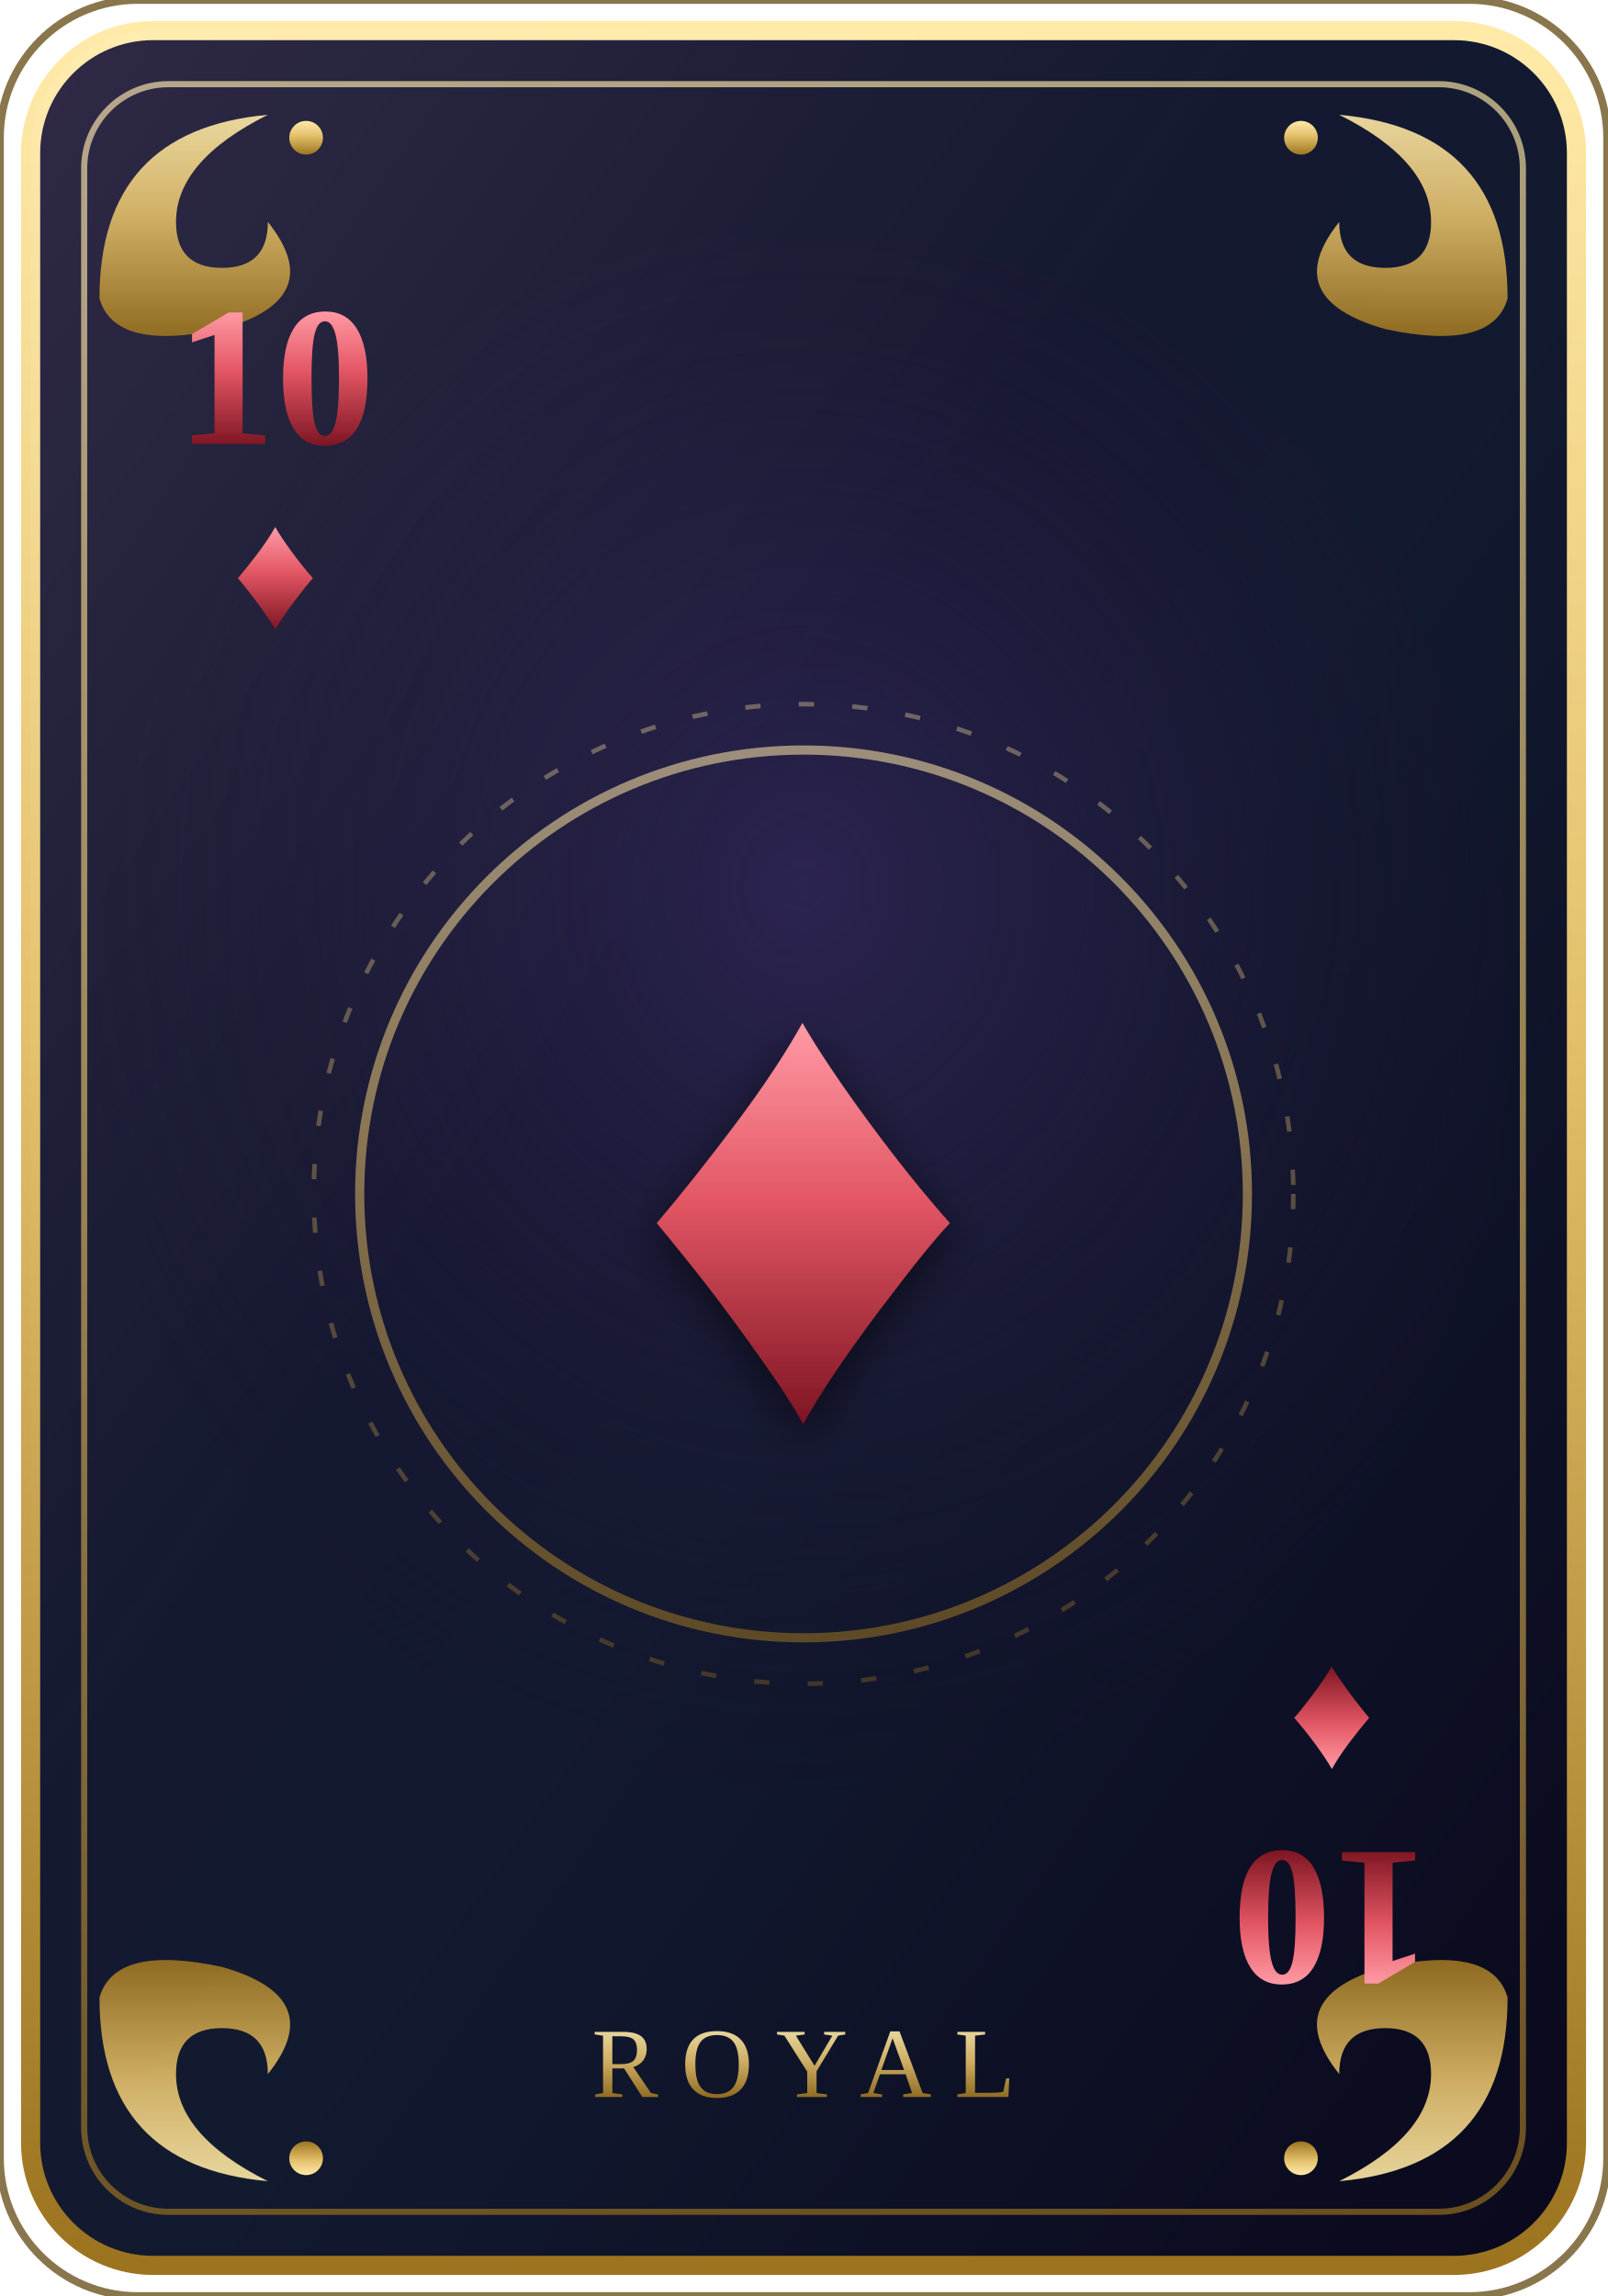
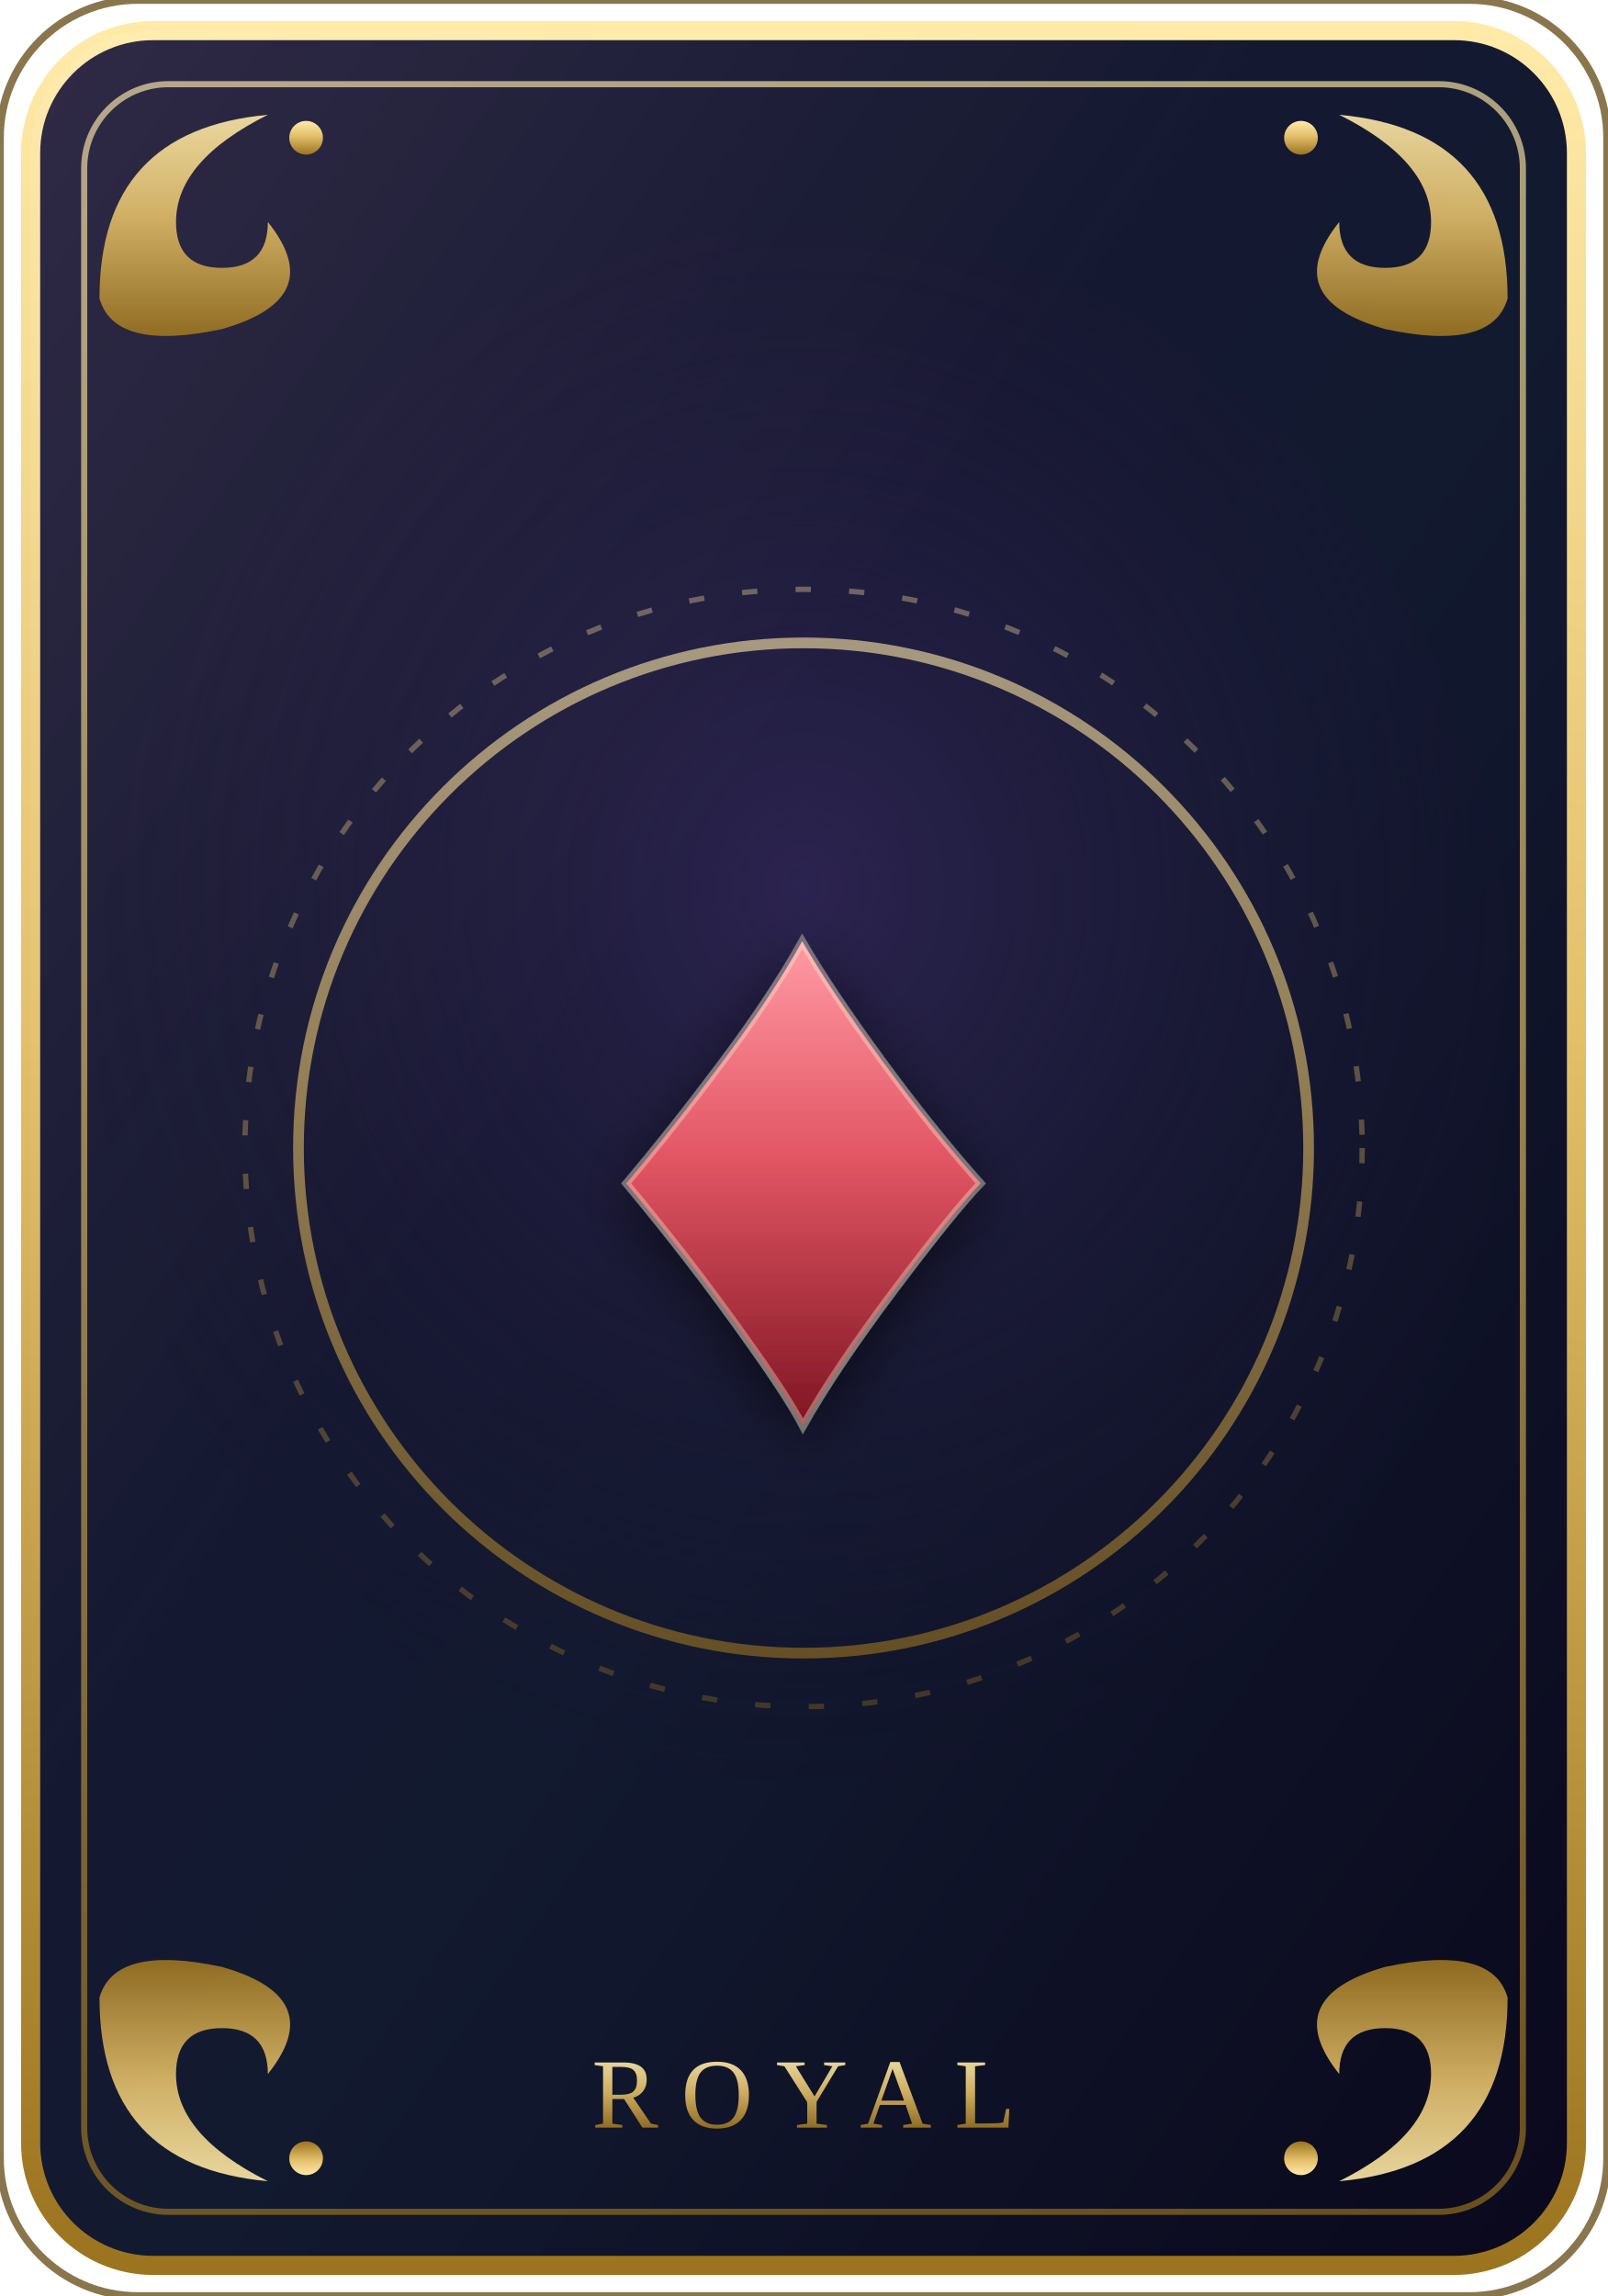
<svg xmlns="http://www.w3.org/2000/svg" viewBox="0 0 210 300">
  <defs>
    <linearGradient id="bg" x1="0" y1="0" x2="1" y2="1">
      <stop offset="0" stop-color="#1b1533" />
      <stop offset="0.55" stop-color="#121a30" />
      <stop offset="1" stop-color="#0a081c" />
    </linearGradient>
    <linearGradient id="gold" x1="0" y1="0" x2="0" y2="1">
      <stop offset="0" stop-color="#ffeaa8" />
      <stop offset="0.45" stop-color="#e3bf6a" />
      <stop offset="1" stop-color="#9c7420" />
    </linearGradient>
    <linearGradient id="ruby" x1="0" y1="0" x2="0" y2="1">
      <stop offset="0" stop-color="#ff9aa4" />
      <stop offset="0.45" stop-color="#e25563" />
      <stop offset="1" stop-color="#7e1522" />
    </linearGradient>
    <radialGradient id="glow" cx="0.5" cy="0.42" r="0.62">
      <stop offset="0" stop-color="#2c2450" />
      <stop offset="1" stop-color="rgba(20,16,40,0)" />
    </radialGradient>
    <linearGradient id="sheen" x1="0" y1="0" x2="1" y2="1">
      <stop offset="0" stop-color="rgba(255,255,255,0.09)" />
      <stop offset="0.4" stop-color="rgba(255,255,255,0)" />
    </linearGradient>
    <g id="flr">
      <path d="M0 26 Q0 4 22 2 Q10 8 10 16 Q10 22 16 22 Q22 22 22 16 Q30 26 16 30 Q2 33 0 26Z" fill="url(#gold)" opacity="0.9" />
      <circle cx="27" cy="5" r="2.2" fill="url(#gold)" />
    </g>
  </defs>
  <rect x="4" y="4" width="202" height="292" rx="16" fill="url(#bg)" stroke="url(#gold)" stroke-width="2.5" />
  <rect x="0" y="0" width="210" height="300" rx="18" fill="none" stroke="#6b5420" stroke-width="1" opacity="0.8" />
  <rect x="11" y="11" width="188" height="278" rx="11" fill="none" stroke="url(#gold)" stroke-width="0.8" opacity="0.65" />
  <ellipse cx="105" cy="132" rx="92.4" ry="102" fill="url(#glow)" />
  <rect x="4" y="4" width="202" height="292" rx="16" fill="url(#sheen)" />
  <use href="#flr" transform="translate(13,13)" />
  <use href="#flr" transform="translate(197,13) scale(-1,1)" />
  <use href="#flr" transform="translate(13,287) scale(1,-1)" />
  <use href="#flr" transform="translate(197,287) scale(-1,-1)" />
-   <circle cx="105" cy="156" r="58" fill="none" stroke="url(#gold)" stroke-width="1.2" opacity="0.55" />
-   <circle cx="105" cy="156" r="64" fill="none" stroke="url(#gold)" stroke-width="0.6" opacity="0.35" stroke-dasharray="2 5" />
-   <text x="105" y="156" font-size="86" text-anchor="middle" dominant-baseline="central" fill="url(#ruby)" style="filter:drop-shadow(0 2px 3px rgba(0,0,0,0.55))">♦</text>
-   <text x="105" y="274" font-size="13" text-anchor="middle" fill="url(#gold)" opacity="0.9" font-family="Georgia, 'Times New Roman', serif" letter-spacing="3">ROYAL</text>
-   <g transform="translate(36,58)" text-anchor="middle">
-     <text y="0" font-size="26" font-weight="bold" font-family="Georgia, 'Times New Roman', serif" fill="url(#ruby)">10</text>
-     <text y="24" font-size="22" fill="url(#ruby)">♦</text>
-   </g>
-   <g transform="translate(174,242) rotate(180)" text-anchor="middle">
-     <text y="0" font-size="26" font-weight="bold" font-family="Georgia, 'Times New Roman', serif" fill="url(#ruby)">10</text>
-     <text y="24" font-size="22" fill="url(#ruby)">♦</text>
-   </g>
+   <circle cx="105" cy="150" r="66" fill="none" stroke="url(#gold)" stroke-width="1.4" opacity="0.6" />
+   <circle cx="105" cy="150" r="73" fill="none" stroke="url(#gold)" stroke-width="0.7" opacity="0.35" stroke-dasharray="2 5" />
+   <text x="105" y="150" font-size="104" text-anchor="middle" dominant-baseline="central" fill="url(#ruby)" stroke="rgba(255,244,214,0.35)" stroke-width="1" style="filter:drop-shadow(0 2px 4px rgba(0,0,0,0.6))">♦</text>
+   <text x="105" y="278" font-size="13" text-anchor="middle" fill="url(#gold)" opacity="0.9" font-family="Georgia, 'Times New Roman', serif" letter-spacing="3">ROYAL</text>
</svg>
